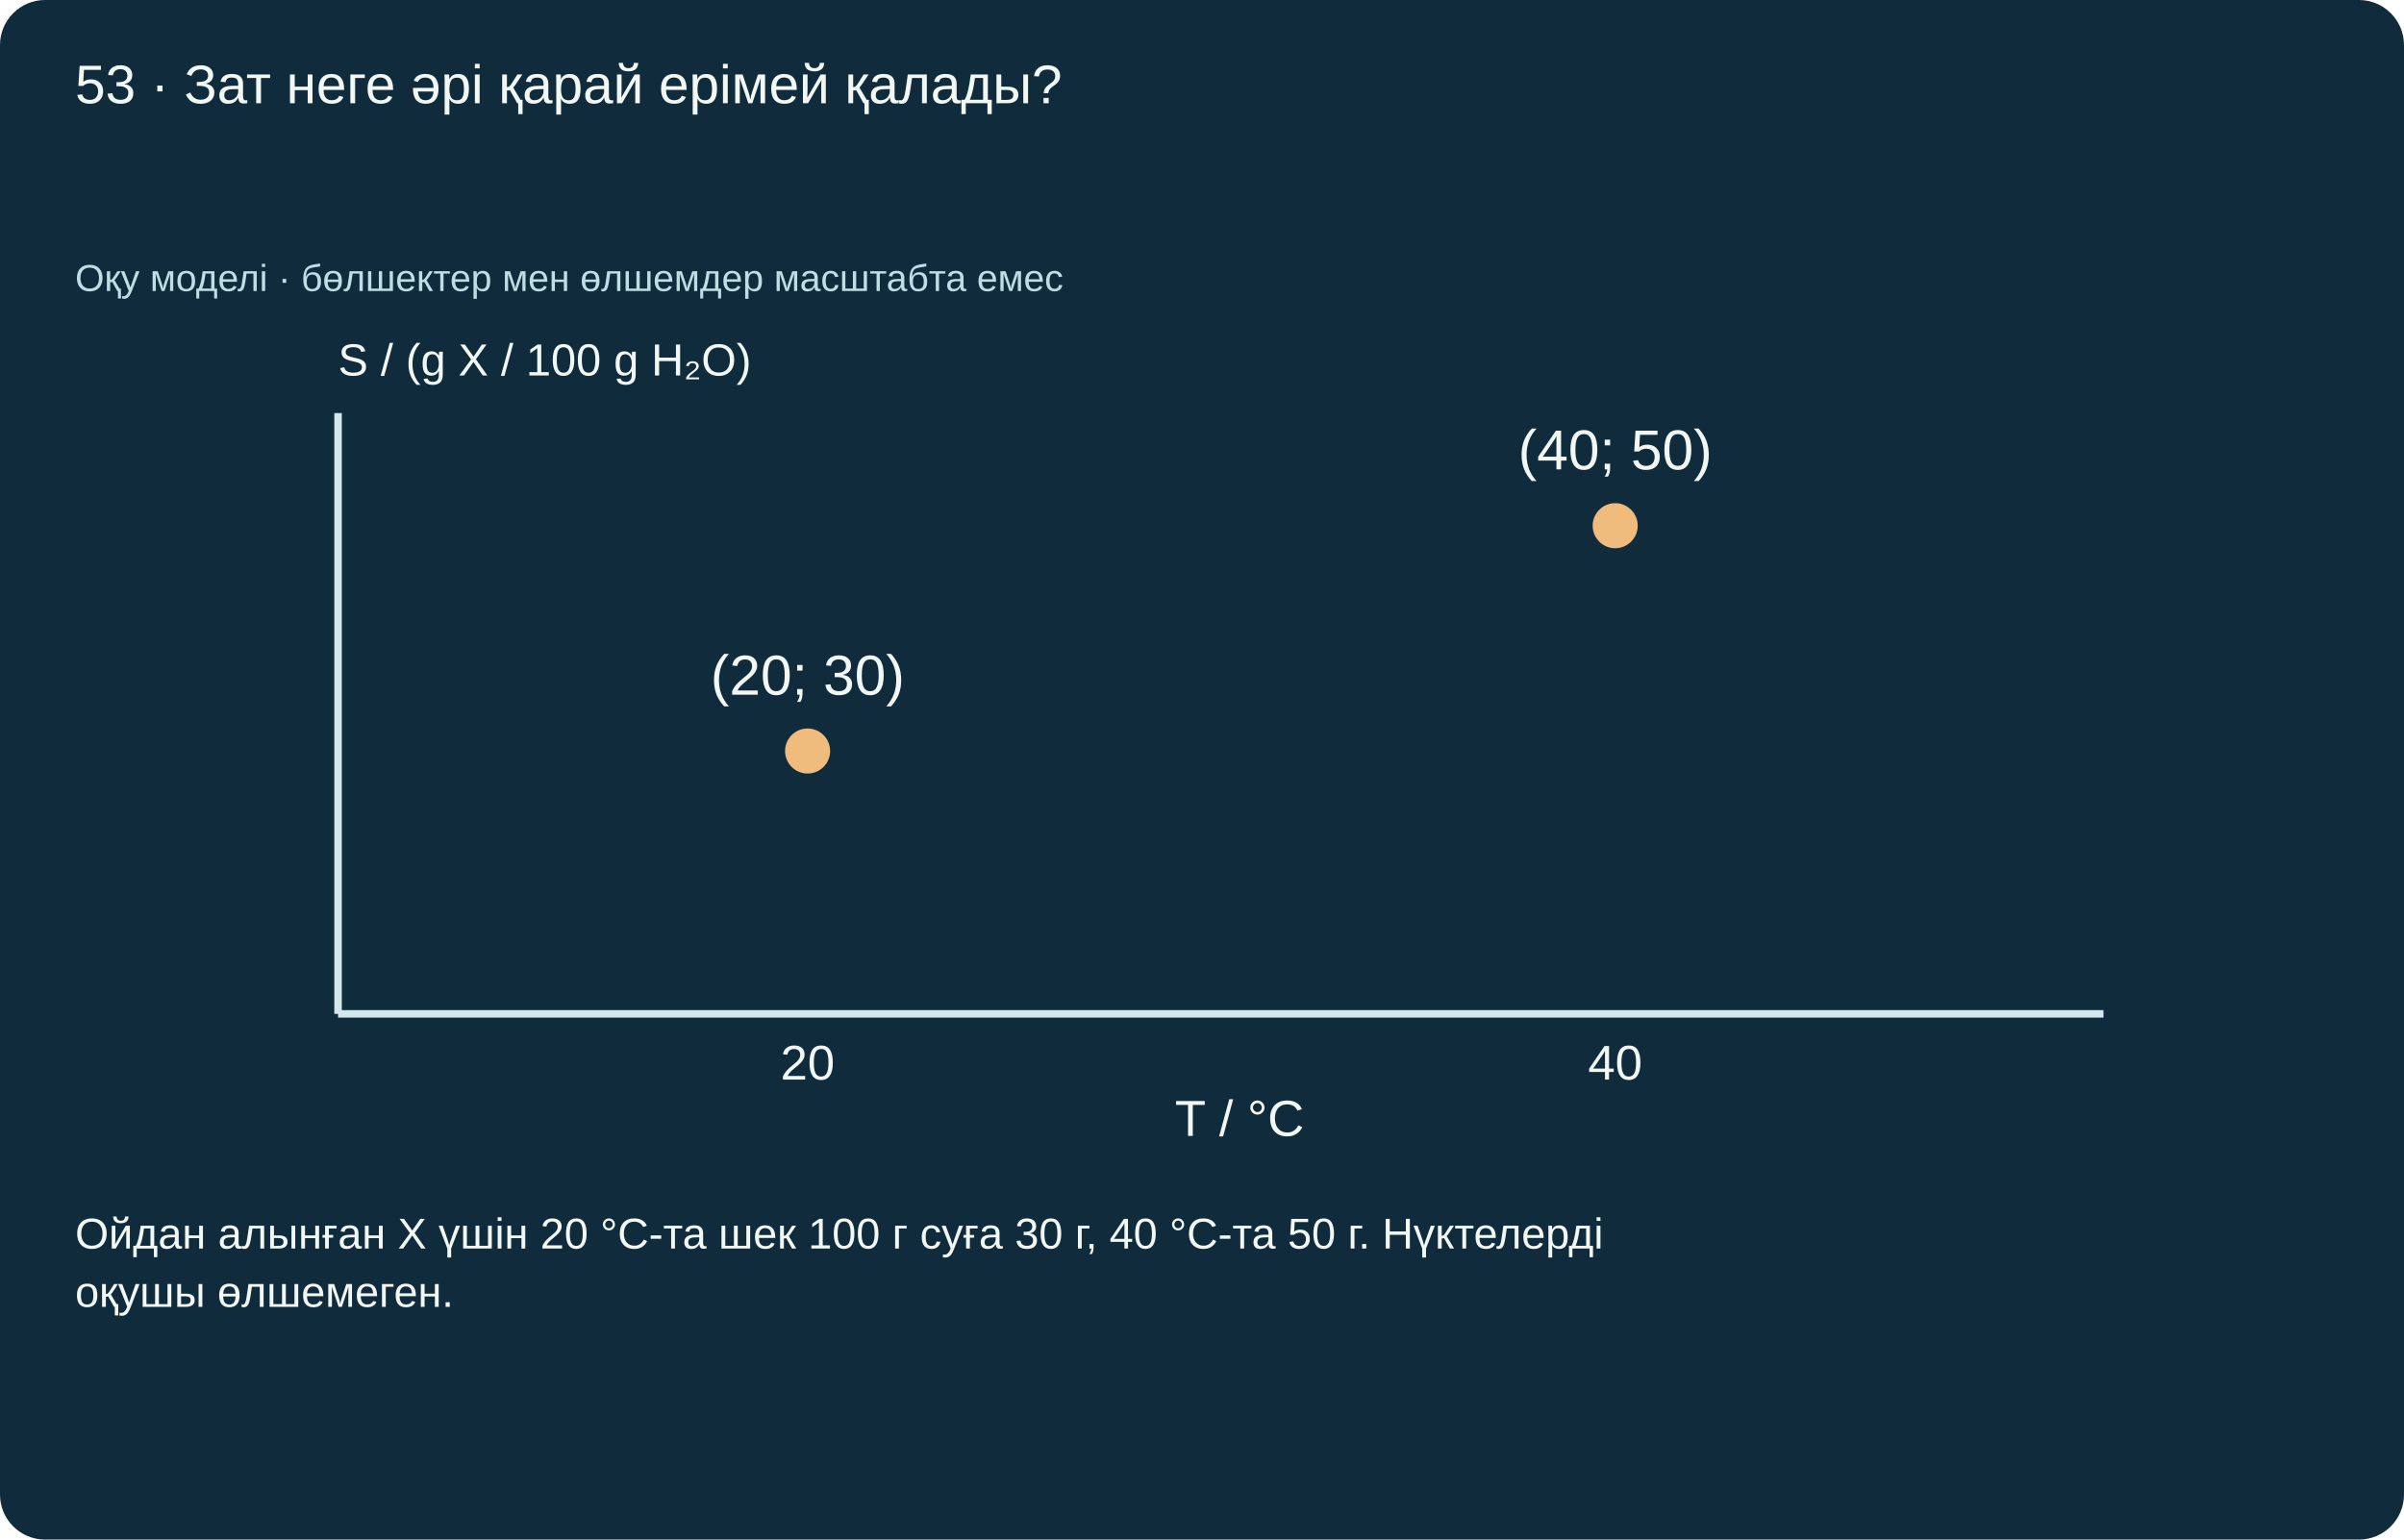
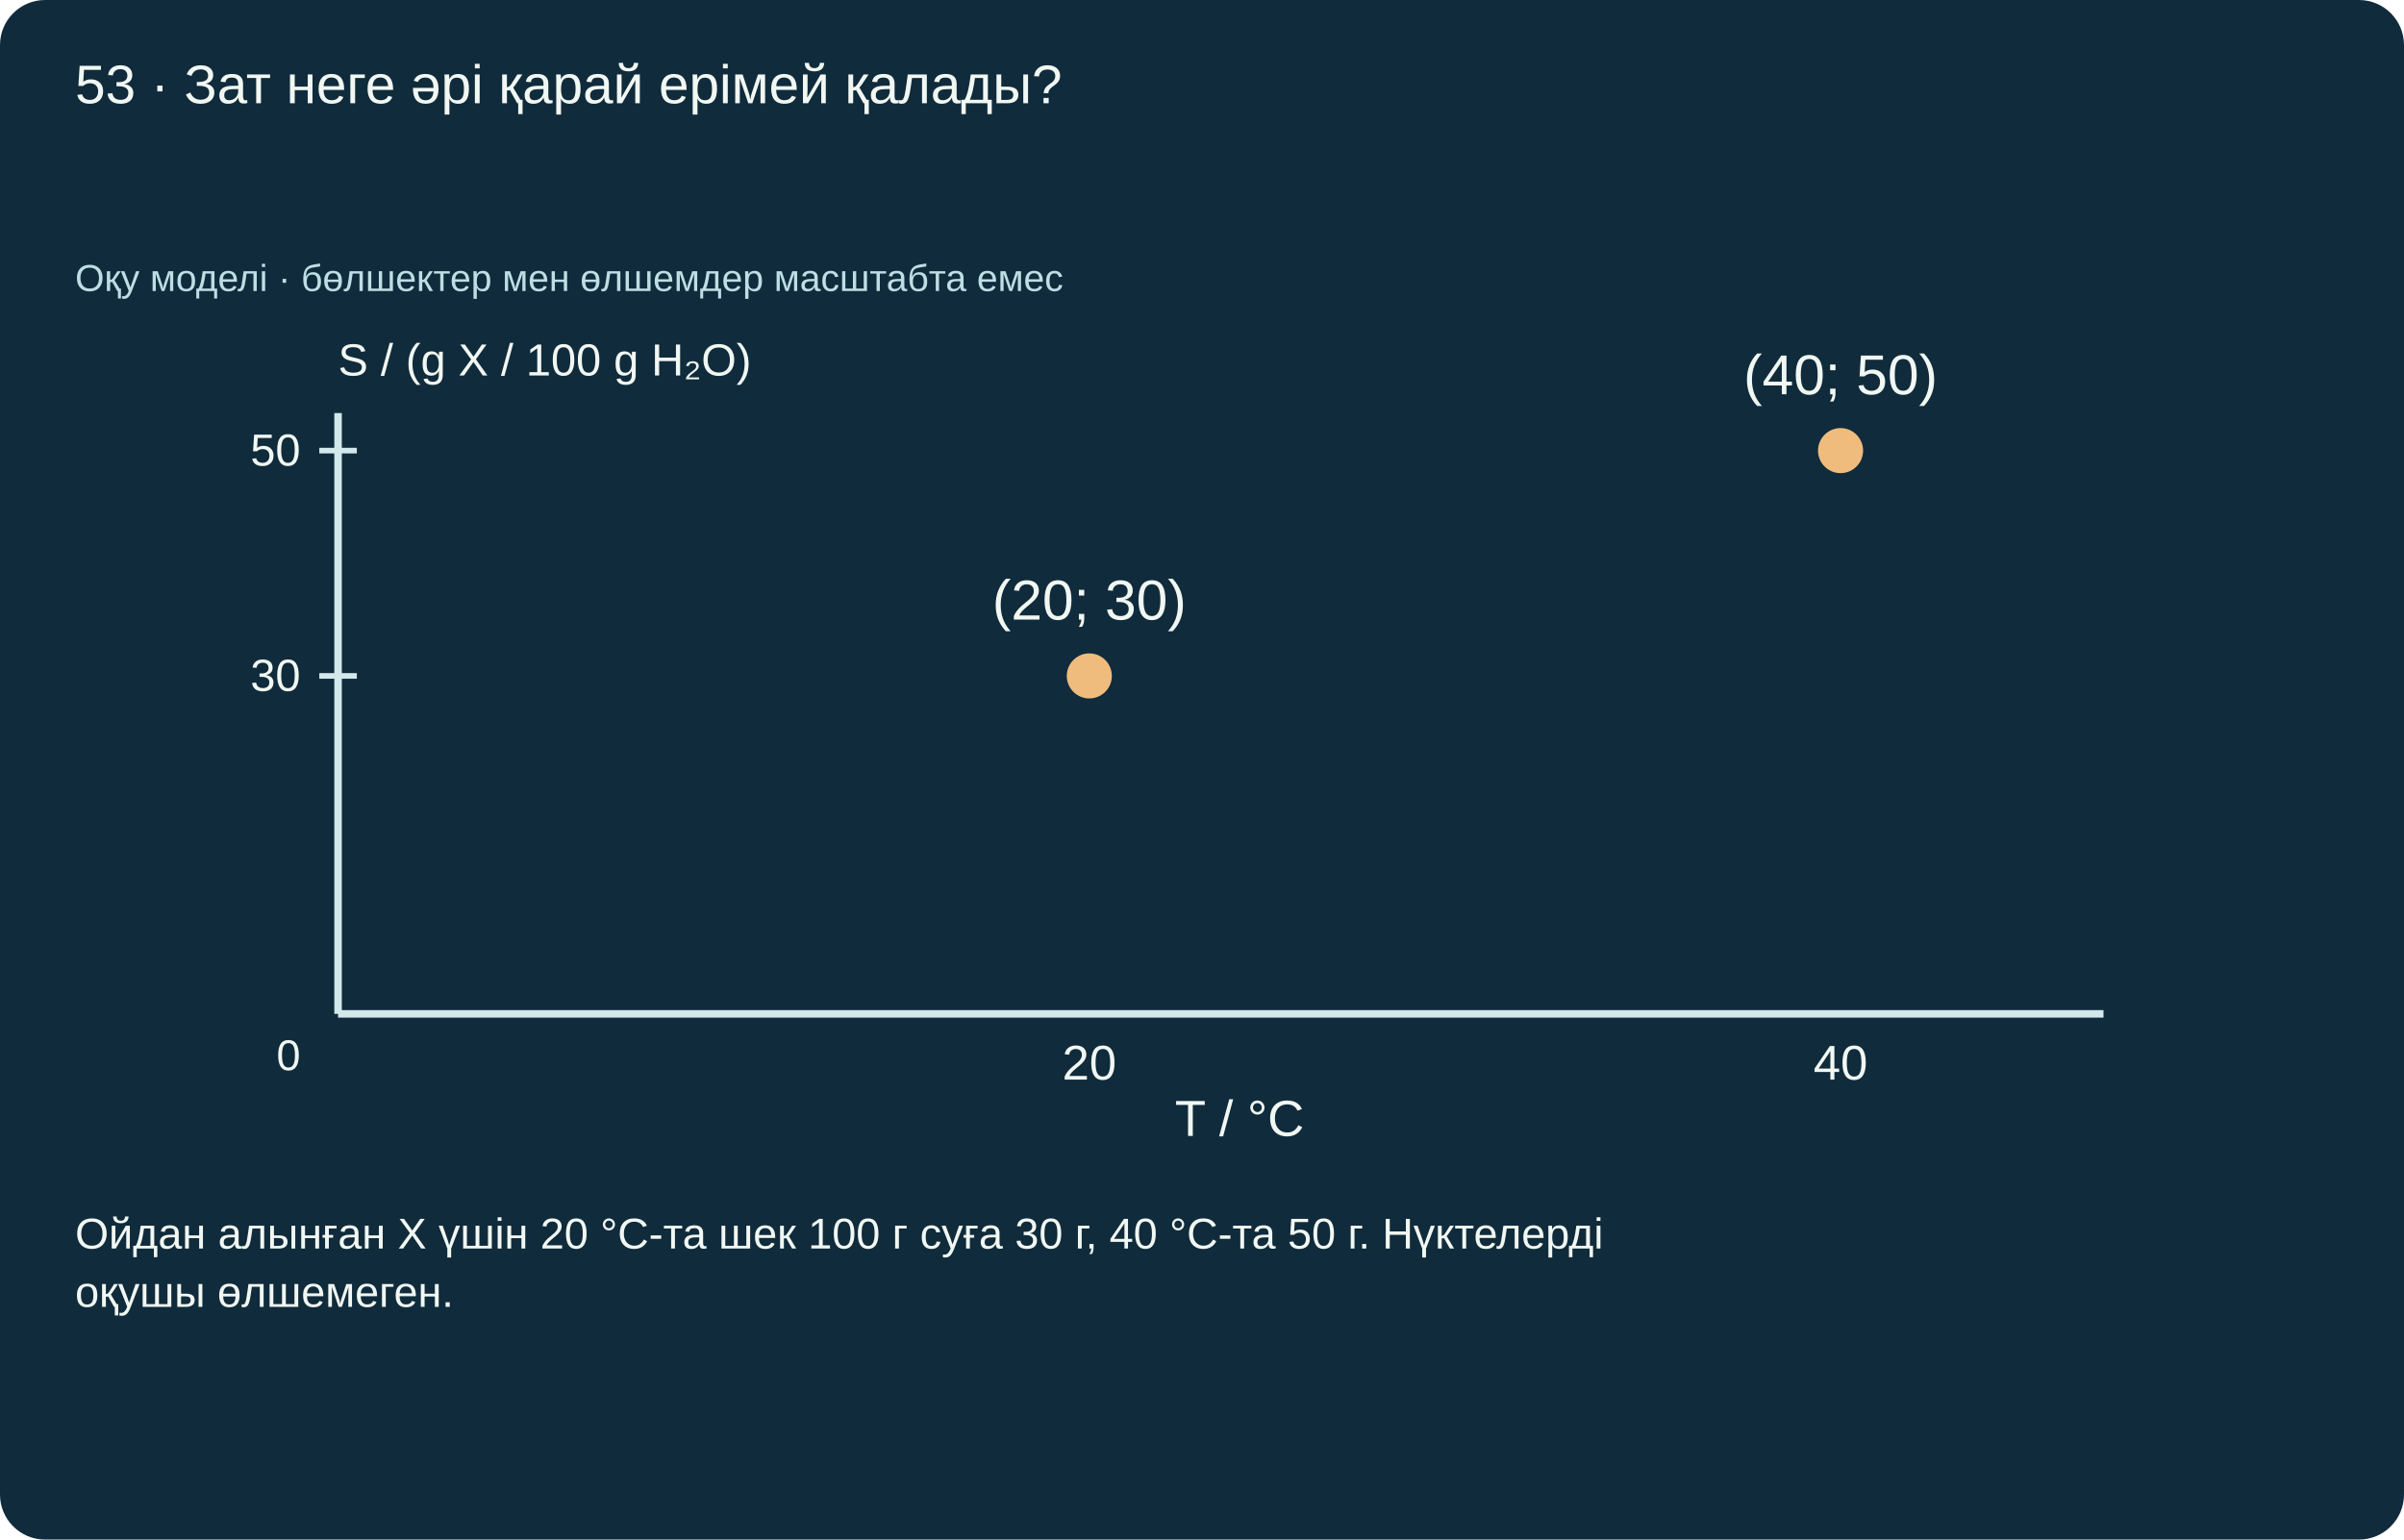
<svg xmlns="http://www.w3.org/2000/svg" viewBox="0 0 1280 820" role="img" aria-labelledby="title desc">
  <rect width="1280" height="820" rx="24" fill="#102b3b" />
  <text x="40" y="55.0" font-family="Arial,sans-serif" font-size="29" fill="#f1f7f2" text-anchor="start">53 · Зат неге әрі қарай ерімей қалады?</text>
  <text x="40" y="155" font-family="Arial,sans-serif" font-size="20" fill="#bedde4" text-anchor="start">Оқу моделі · бөлшектер мен өлшемдер масштабта емес</text>
  <path d="M180 540 H1120 M180 540 V220" fill="none" stroke="#d3e8eb" stroke-width="4" />
  <text x="660" y="605" font-family="Arial,sans-serif" font-size="27" fill="#f1f7f2" text-anchor="middle">T / °C</text>
  <text x="180" y="200" font-family="Arial,sans-serif" font-size="24" fill="#f1f7f2" text-anchor="start">S / (g X / 100 g H₂O)</text>
-   <circle data-temperature="20" data-solubility="30" cx="430" cy="400" r="12" fill="#efbc7e" />
-   <text x="430" y="575" font-family="Arial,sans-serif" font-size="26" fill="#f1f7f2" text-anchor="middle">20</text>
-   <text x="430" y="370" font-family="Arial,sans-serif" font-size="30" fill="#f1f7f2" text-anchor="middle">(20; 30)</text>
-   <circle data-temperature="40" data-solubility="50" cx="860" cy="280" r="12" fill="#efbc7e" />
-   <text x="860" y="575" font-family="Arial,sans-serif" font-size="26" fill="#f1f7f2" text-anchor="middle">40</text>
-   <text x="860" y="250" font-family="Arial,sans-serif" font-size="30" fill="#f1f7f2" text-anchor="middle">(40; 50)</text>
+   <text x="160" y="570" font-family="Arial,sans-serif" font-size="23" fill="#f1f7f2" text-anchor="end">0</text>
+   <text x="160" y="368" font-family="Arial,sans-serif" font-size="24" fill="#f1f7f2" text-anchor="end">30</text>
+   <path d="M170 360 H190" stroke="#d3e8eb" stroke-width="3" />
+   <text x="160" y="248" font-family="Arial,sans-serif" font-size="24" fill="#f1f7f2" text-anchor="end">50</text>
+   <path d="M170 240 H190" stroke="#d3e8eb" stroke-width="3" />
+   <circle data-temperature="20" data-solubility="30" cx="580" cy="360" r="12" fill="#efbc7e" />
+   <text x="580" y="575" font-family="Arial,sans-serif" font-size="26" fill="#f1f7f2" text-anchor="middle">20</text>
+   <text x="580" y="330" font-family="Arial,sans-serif" font-size="30" fill="#f1f7f2" text-anchor="middle">(20; 30)</text>
+   <circle data-temperature="40" data-solubility="50" cx="980" cy="240" r="12" fill="#efbc7e" />
+   <text x="980" y="575" font-family="Arial,sans-serif" font-size="26" fill="#f1f7f2" text-anchor="middle">40</text>
+   <text x="980" y="210" font-family="Arial,sans-serif" font-size="30" fill="#f1f7f2" text-anchor="middle">(40; 50)</text>
  <text x="40" y="665.0" font-family="Arial,sans-serif" font-size="23" fill="#f1f7f2" text-anchor="start">Ойдан алынған X үшін 20 °C-та шек 100 г суға 30 г, 40 °C-та 50 г. Нүктелерді</text>
  <text x="40" y="696.05" font-family="Arial,sans-serif" font-size="23" fill="#f1f7f2" text-anchor="start">оқушы өлшемеген.</text>
</svg>
